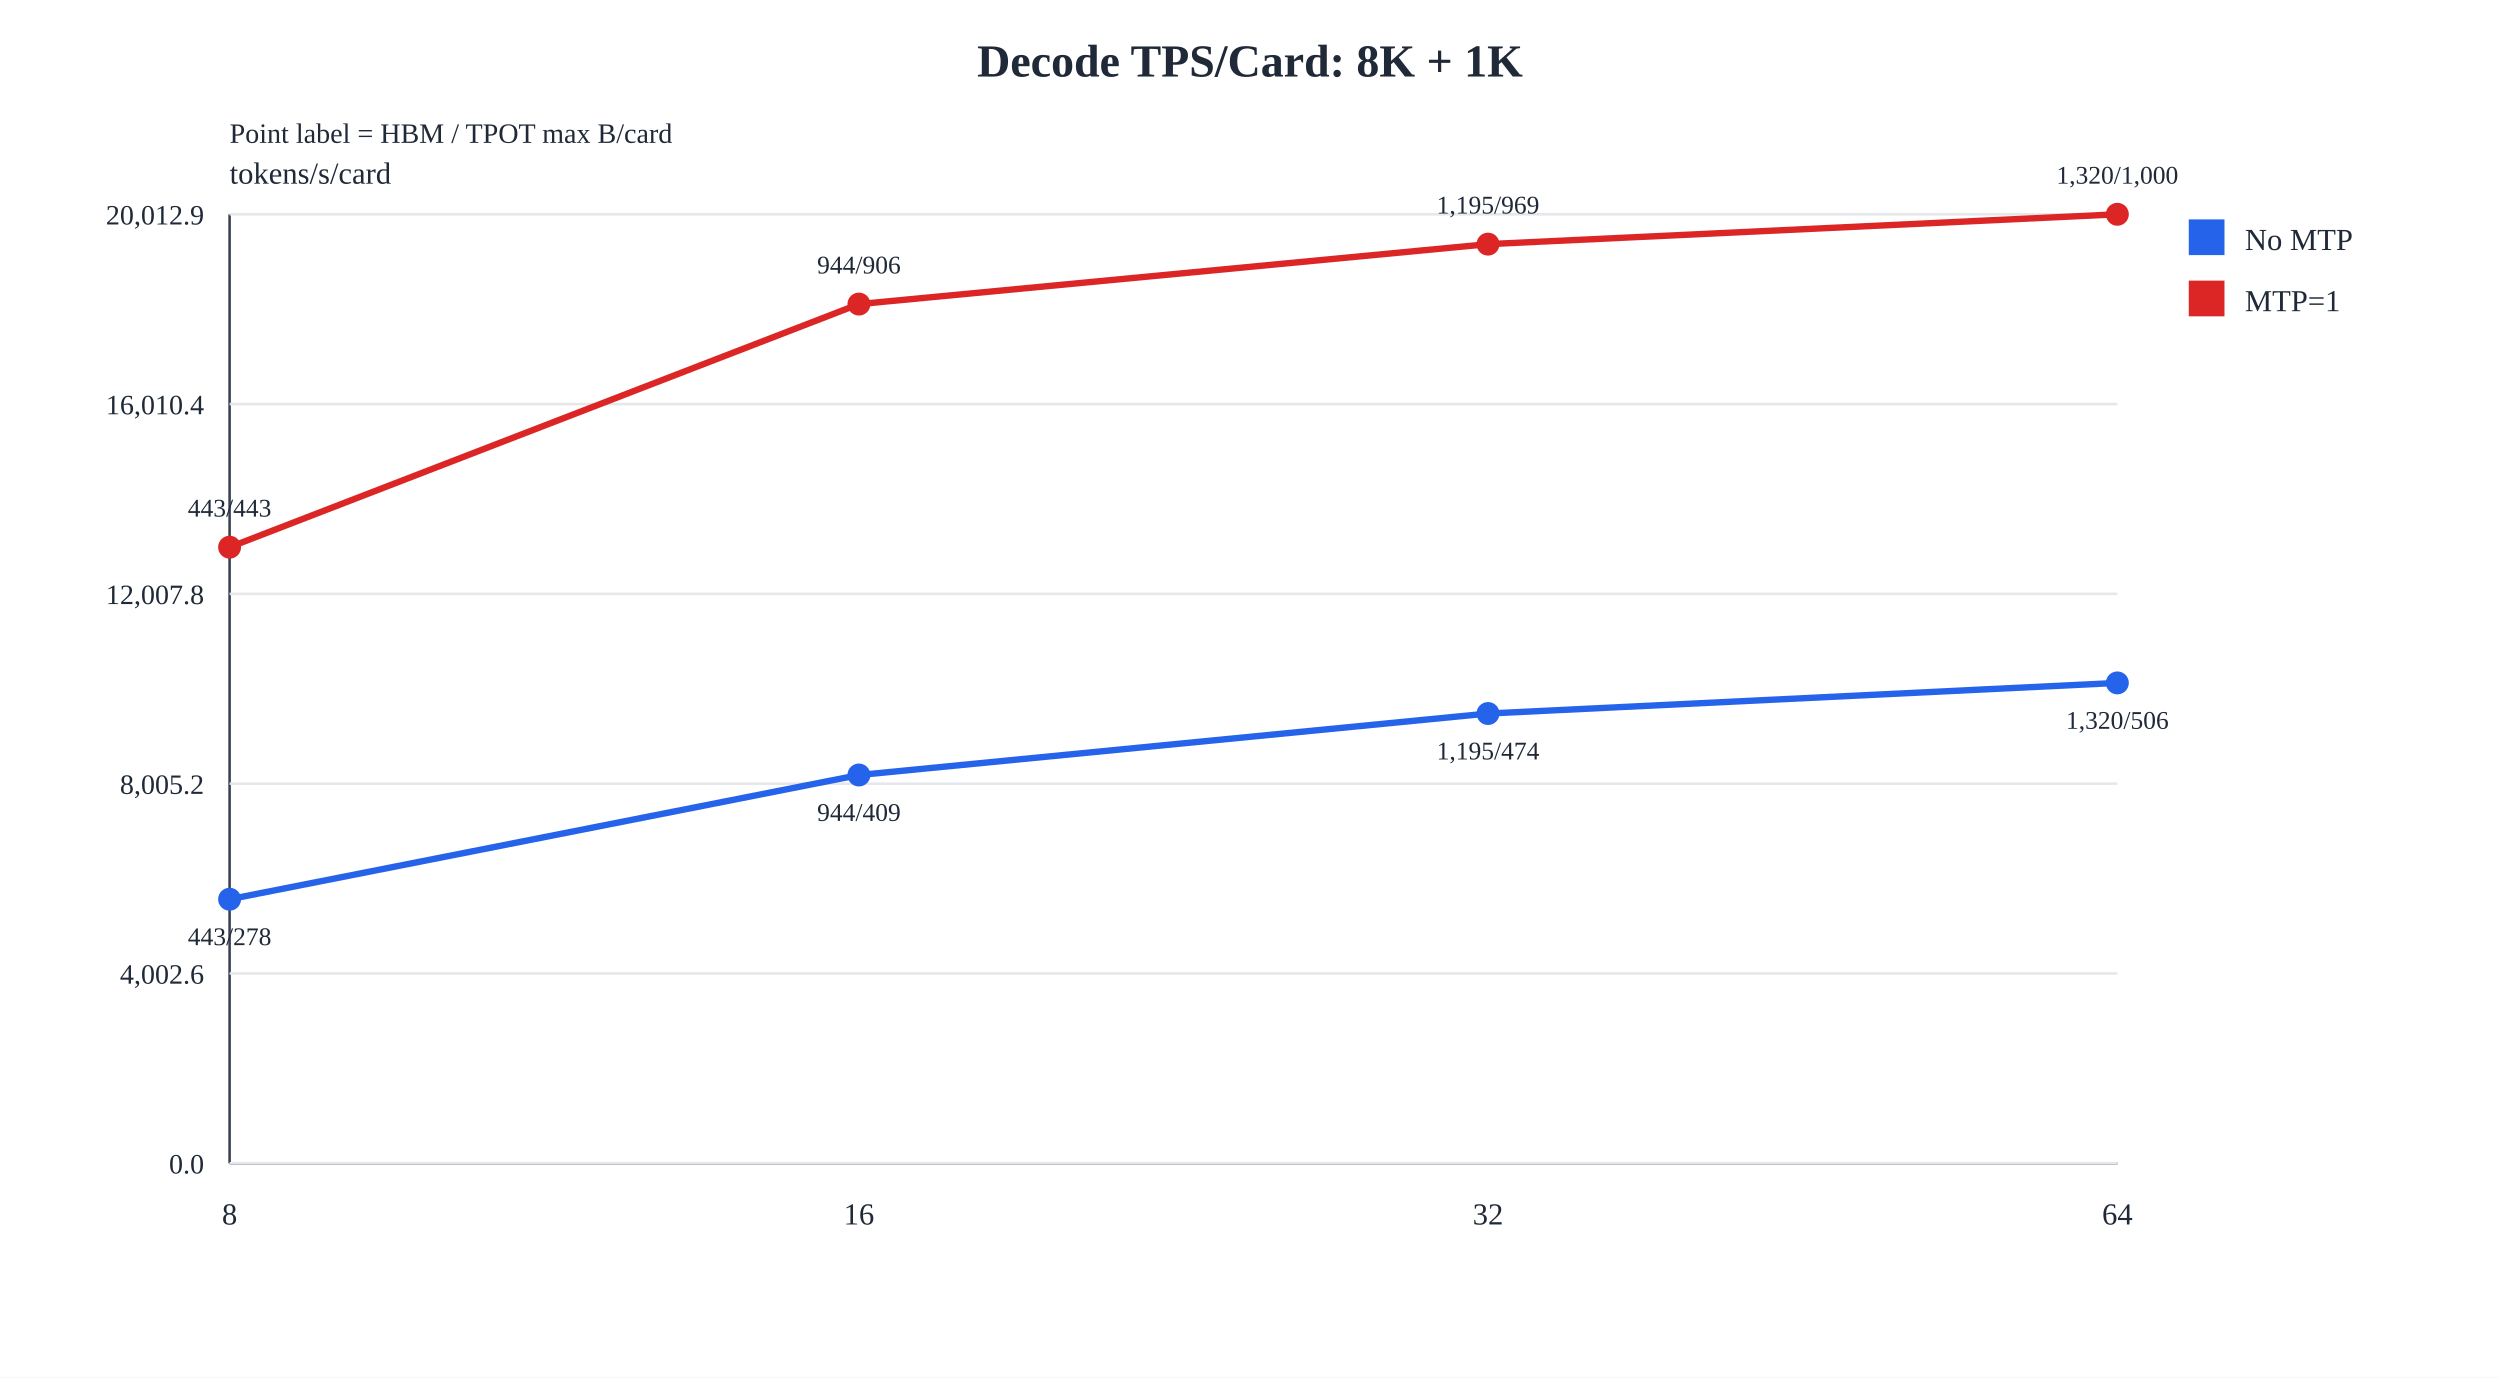
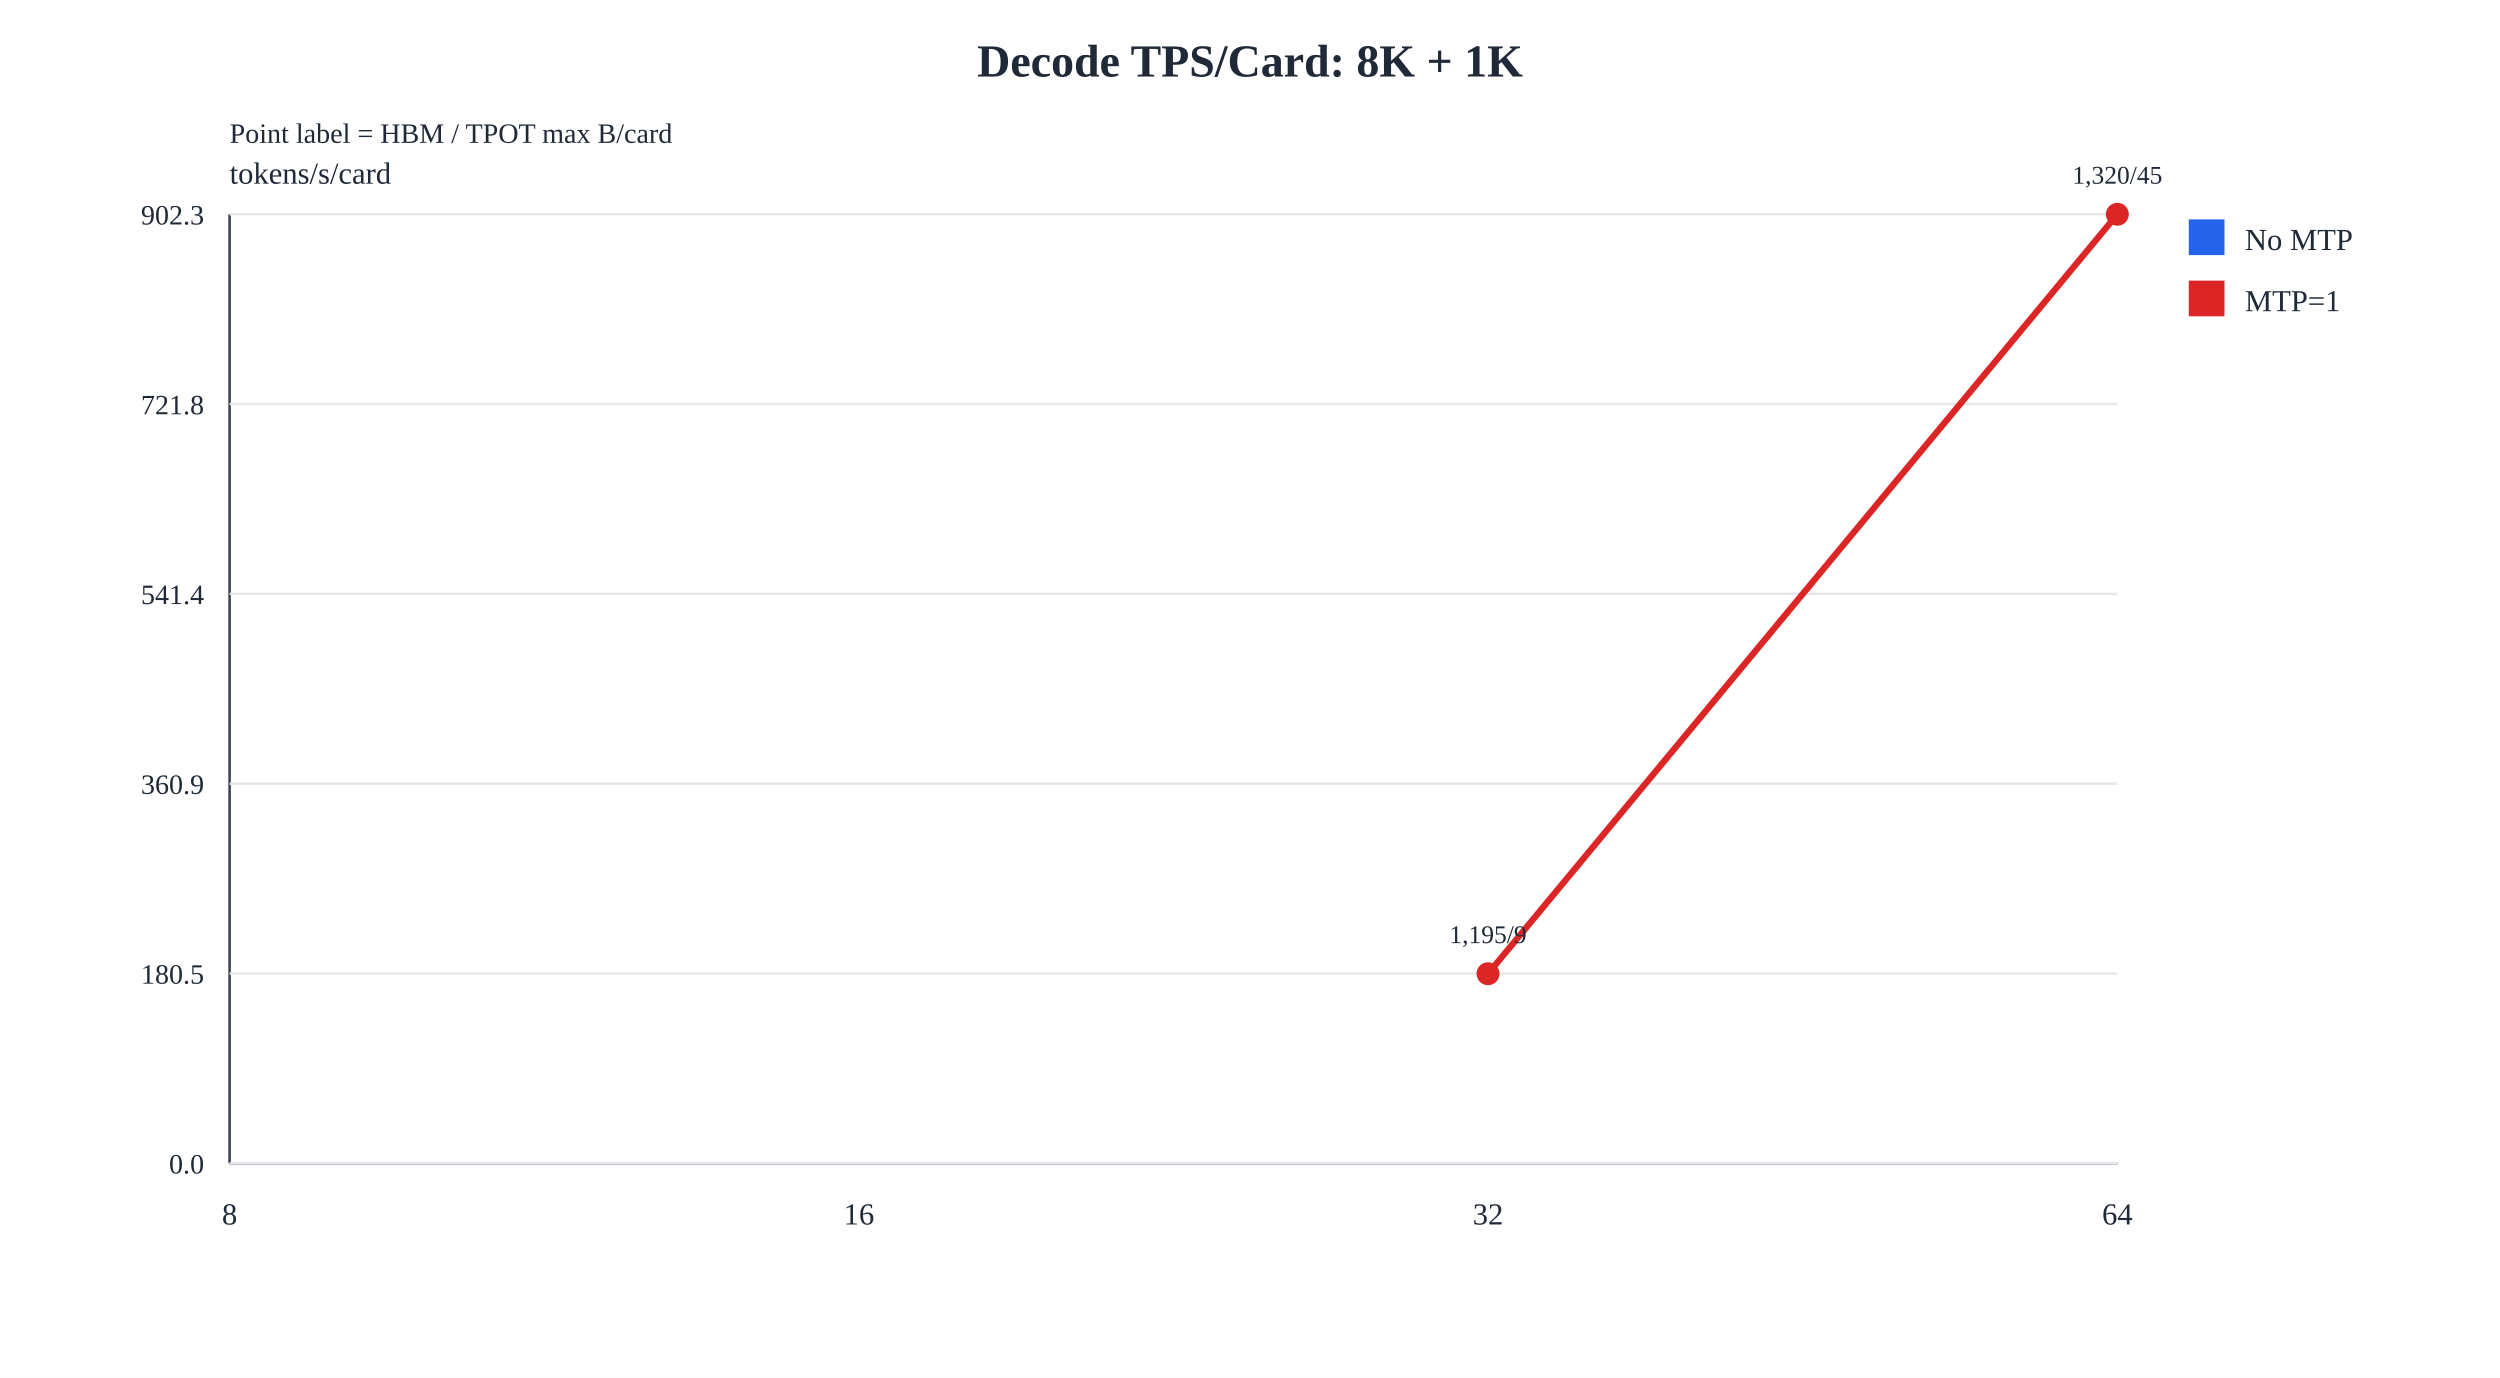
<svg xmlns="http://www.w3.org/2000/svg" width="980" height="540" viewBox="0 0 980 540">
  <rect width="100%" height="100%" fill="#ffffff" />
  <text x="490.0" y="30.0" font-size="18" font-weight="700" text-anchor="middle" fill="#1f2937">Decode TPS/Card: 8K + 1K</text>
  <text x="90.0" y="56.0" font-size="11" font-weight="400" text-anchor="start" fill="#1f2937">Point label = HBM / TPOT max B/card</text>
  <text x="90.0" y="72.0" font-size="12" font-weight="400" text-anchor="start" fill="#1f2937">tokens/s/card</text>
  <line x1="90" y1="84" x2="90" y2="456" stroke="#374151" />
  <line x1="90" y1="456" x2="830" y2="456" stroke="#374151" />
  <line x1="90" y1="456.0" x2="830" y2="456.0" stroke="#e5e7eb" />
  <text x="80.0" y="460.0" font-size="11" font-weight="400" text-anchor="end" fill="#1f2937">0.0</text>
  <line x1="90" y1="381.6" x2="830" y2="381.6" stroke="#e5e7eb" />
-   <text x="80.0" y="385.6" font-size="11" font-weight="400" text-anchor="end" fill="#1f2937">4,002.6</text>
+   <text x="80.0" y="385.6" font-size="11" font-weight="400" text-anchor="end" fill="#1f2937">180.5</text>
  <line x1="90" y1="307.2" x2="830" y2="307.2" stroke="#e5e7eb" />
-   <text x="80.0" y="311.2" font-size="11" font-weight="400" text-anchor="end" fill="#1f2937">8,005.2</text>
+   <text x="80.0" y="311.2" font-size="11" font-weight="400" text-anchor="end" fill="#1f2937">360.9</text>
  <line x1="90" y1="232.8" x2="830" y2="232.8" stroke="#e5e7eb" />
-   <text x="80.0" y="236.8" font-size="11" font-weight="400" text-anchor="end" fill="#1f2937">12,007.8</text>
+   <text x="80.0" y="236.8" font-size="11" font-weight="400" text-anchor="end" fill="#1f2937">541.4</text>
  <line x1="90" y1="158.4" x2="830" y2="158.4" stroke="#e5e7eb" />
-   <text x="80.0" y="162.4" font-size="11" font-weight="400" text-anchor="end" fill="#1f2937">16,010.4</text>
+   <text x="80.0" y="162.4" font-size="11" font-weight="400" text-anchor="end" fill="#1f2937">721.8</text>
  <line x1="90" y1="84.0" x2="830" y2="84.0" stroke="#e5e7eb" />
-   <text x="80.0" y="88.0" font-size="11" font-weight="400" text-anchor="end" fill="#1f2937">20,012.9</text>
+   <text x="80.0" y="88.0" font-size="11" font-weight="400" text-anchor="end" fill="#1f2937">902.3</text>
  <text x="90.0" y="480.0" font-size="12" font-weight="400" text-anchor="middle" fill="#1f2937">8</text>
  <text x="336.7" y="480.0" font-size="12" font-weight="400" text-anchor="middle" fill="#1f2937">16</text>
  <text x="583.3" y="480.0" font-size="12" font-weight="400" text-anchor="middle" fill="#1f2937">32</text>
  <text x="830.0" y="480.0" font-size="12" font-weight="400" text-anchor="middle" fill="#1f2937">64</text>
-   <polyline points="90.0,352.5 336.7,303.8 583.3,279.7 830.0,267.7" fill="none" stroke="#2563eb" stroke-width="2.5" />
-   <circle cx="90.0" cy="352.5" r="4.5" fill="#2563eb" />
-   <text x="90.0" y="370.5" font-size="10" font-weight="400" text-anchor="middle" fill="#1f2937">443/278</text>
-   <circle cx="336.7" cy="303.8" r="4.5" fill="#2563eb" />
-   <text x="336.7" y="321.8" font-size="10" font-weight="400" text-anchor="middle" fill="#1f2937">944/409</text>
-   <circle cx="583.3" cy="279.7" r="4.5" fill="#2563eb" />
-   <text x="583.3" y="297.7" font-size="10" font-weight="400" text-anchor="middle" fill="#1f2937">1,195/474</text>
-   <circle cx="830.0" cy="267.7" r="4.5" fill="#2563eb" />
-   <text x="830.0" y="285.7" font-size="10" font-weight="400" text-anchor="middle" fill="#1f2937">1,320/506</text>
  <rect x="858" y="86" width="14" height="14" fill="#2563eb" />
  <text x="880.0" y="98.0" font-size="12" font-weight="400" text-anchor="start" fill="#1f2937">No MTP</text>
-   <polyline points="90.0,214.5 336.7,119.2 583.3,95.7 830.0,84.0" fill="none" stroke="#dc2626" stroke-width="2.5" />
-   <circle cx="90.0" cy="214.5" r="4.5" fill="#dc2626" />
-   <text x="90.0" y="202.5" font-size="10" font-weight="400" text-anchor="middle" fill="#1f2937">443/443</text>
-   <circle cx="336.7" cy="119.2" r="4.5" fill="#dc2626" />
-   <text x="336.7" y="107.2" font-size="10" font-weight="400" text-anchor="middle" fill="#1f2937">944/906</text>
-   <circle cx="583.3" cy="95.7" r="4.5" fill="#dc2626" />
-   <text x="583.3" y="83.7" font-size="10" font-weight="400" text-anchor="middle" fill="#1f2937">1,195/969</text>
+   <polyline points="583.3,381.7 830.0,84.0" fill="none" stroke="#dc2626" stroke-width="2.5" />
+   <circle cx="583.3" cy="381.7" r="4.5" fill="#dc2626" />
+   <text x="583.3" y="369.7" font-size="10" font-weight="400" text-anchor="middle" fill="#1f2937">1,195/9</text>
  <circle cx="830.0" cy="84.0" r="4.5" fill="#dc2626" />
-   <text x="830.0" y="72.0" font-size="10" font-weight="400" text-anchor="middle" fill="#1f2937">1,320/1,000</text>
+   <text x="830.0" y="72.0" font-size="10" font-weight="400" text-anchor="middle" fill="#1f2937">1,320/45</text>
  <rect x="858" y="110" width="14" height="14" fill="#dc2626" />
  <text x="880.0" y="122.0" font-size="12" font-weight="400" text-anchor="start" fill="#1f2937">MTP=1</text>
</svg>
